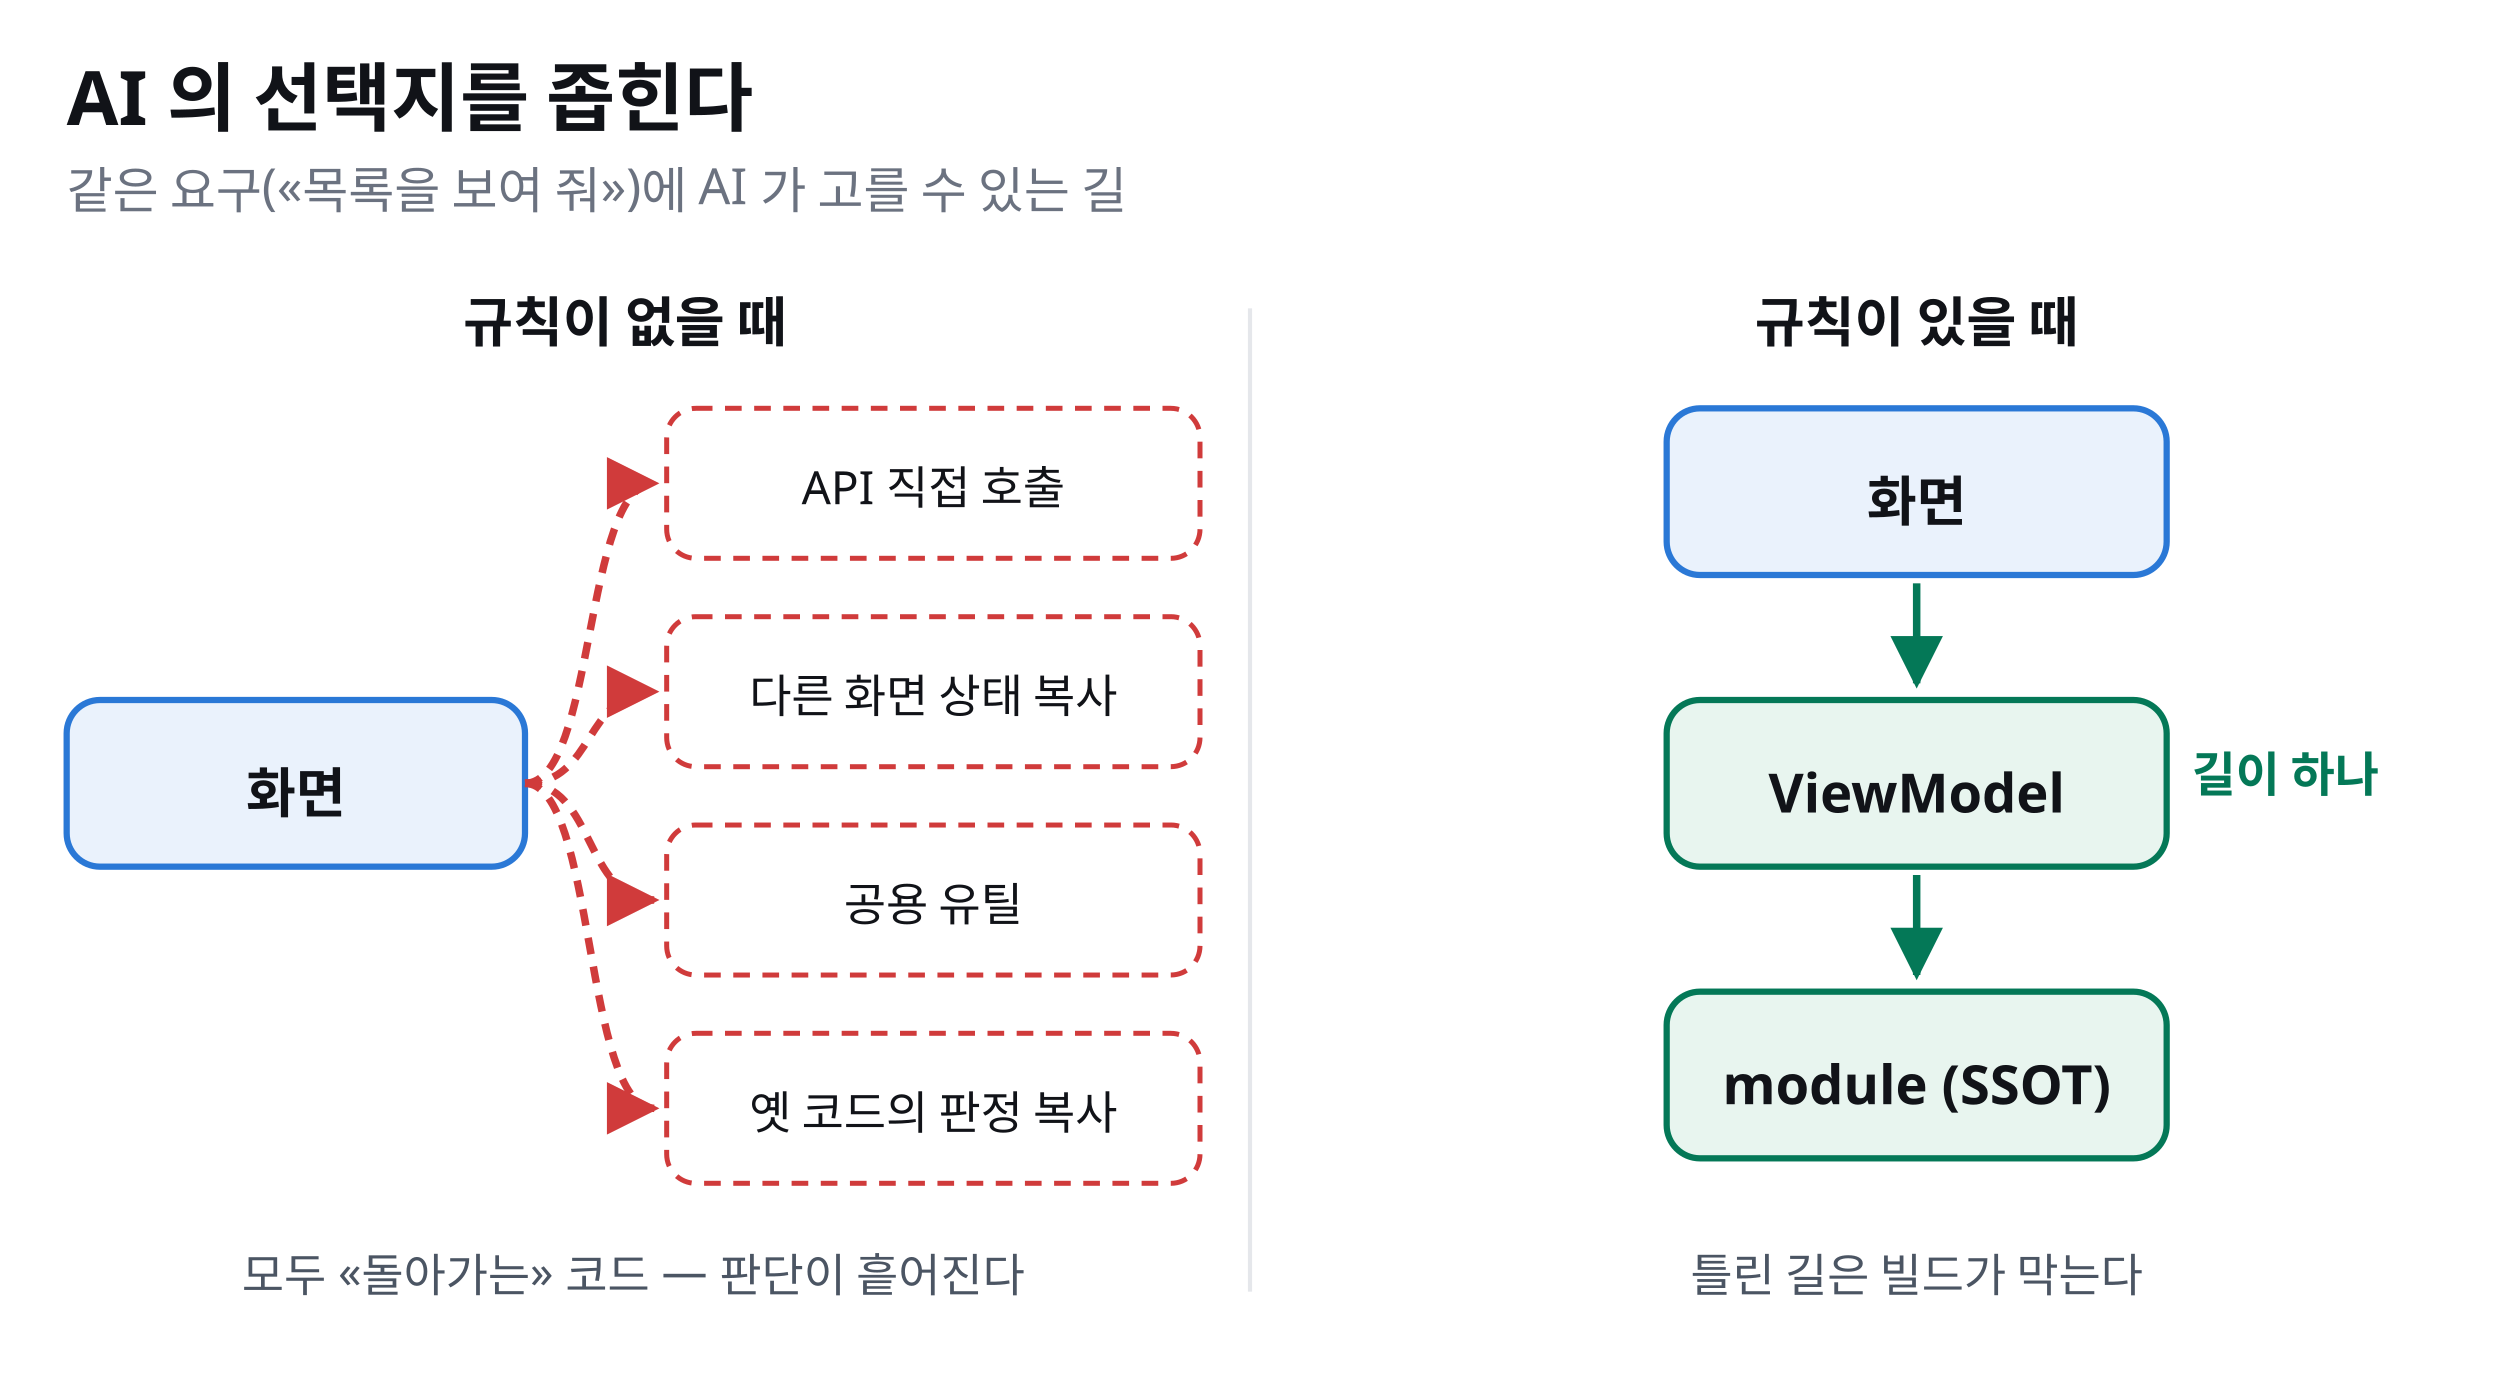
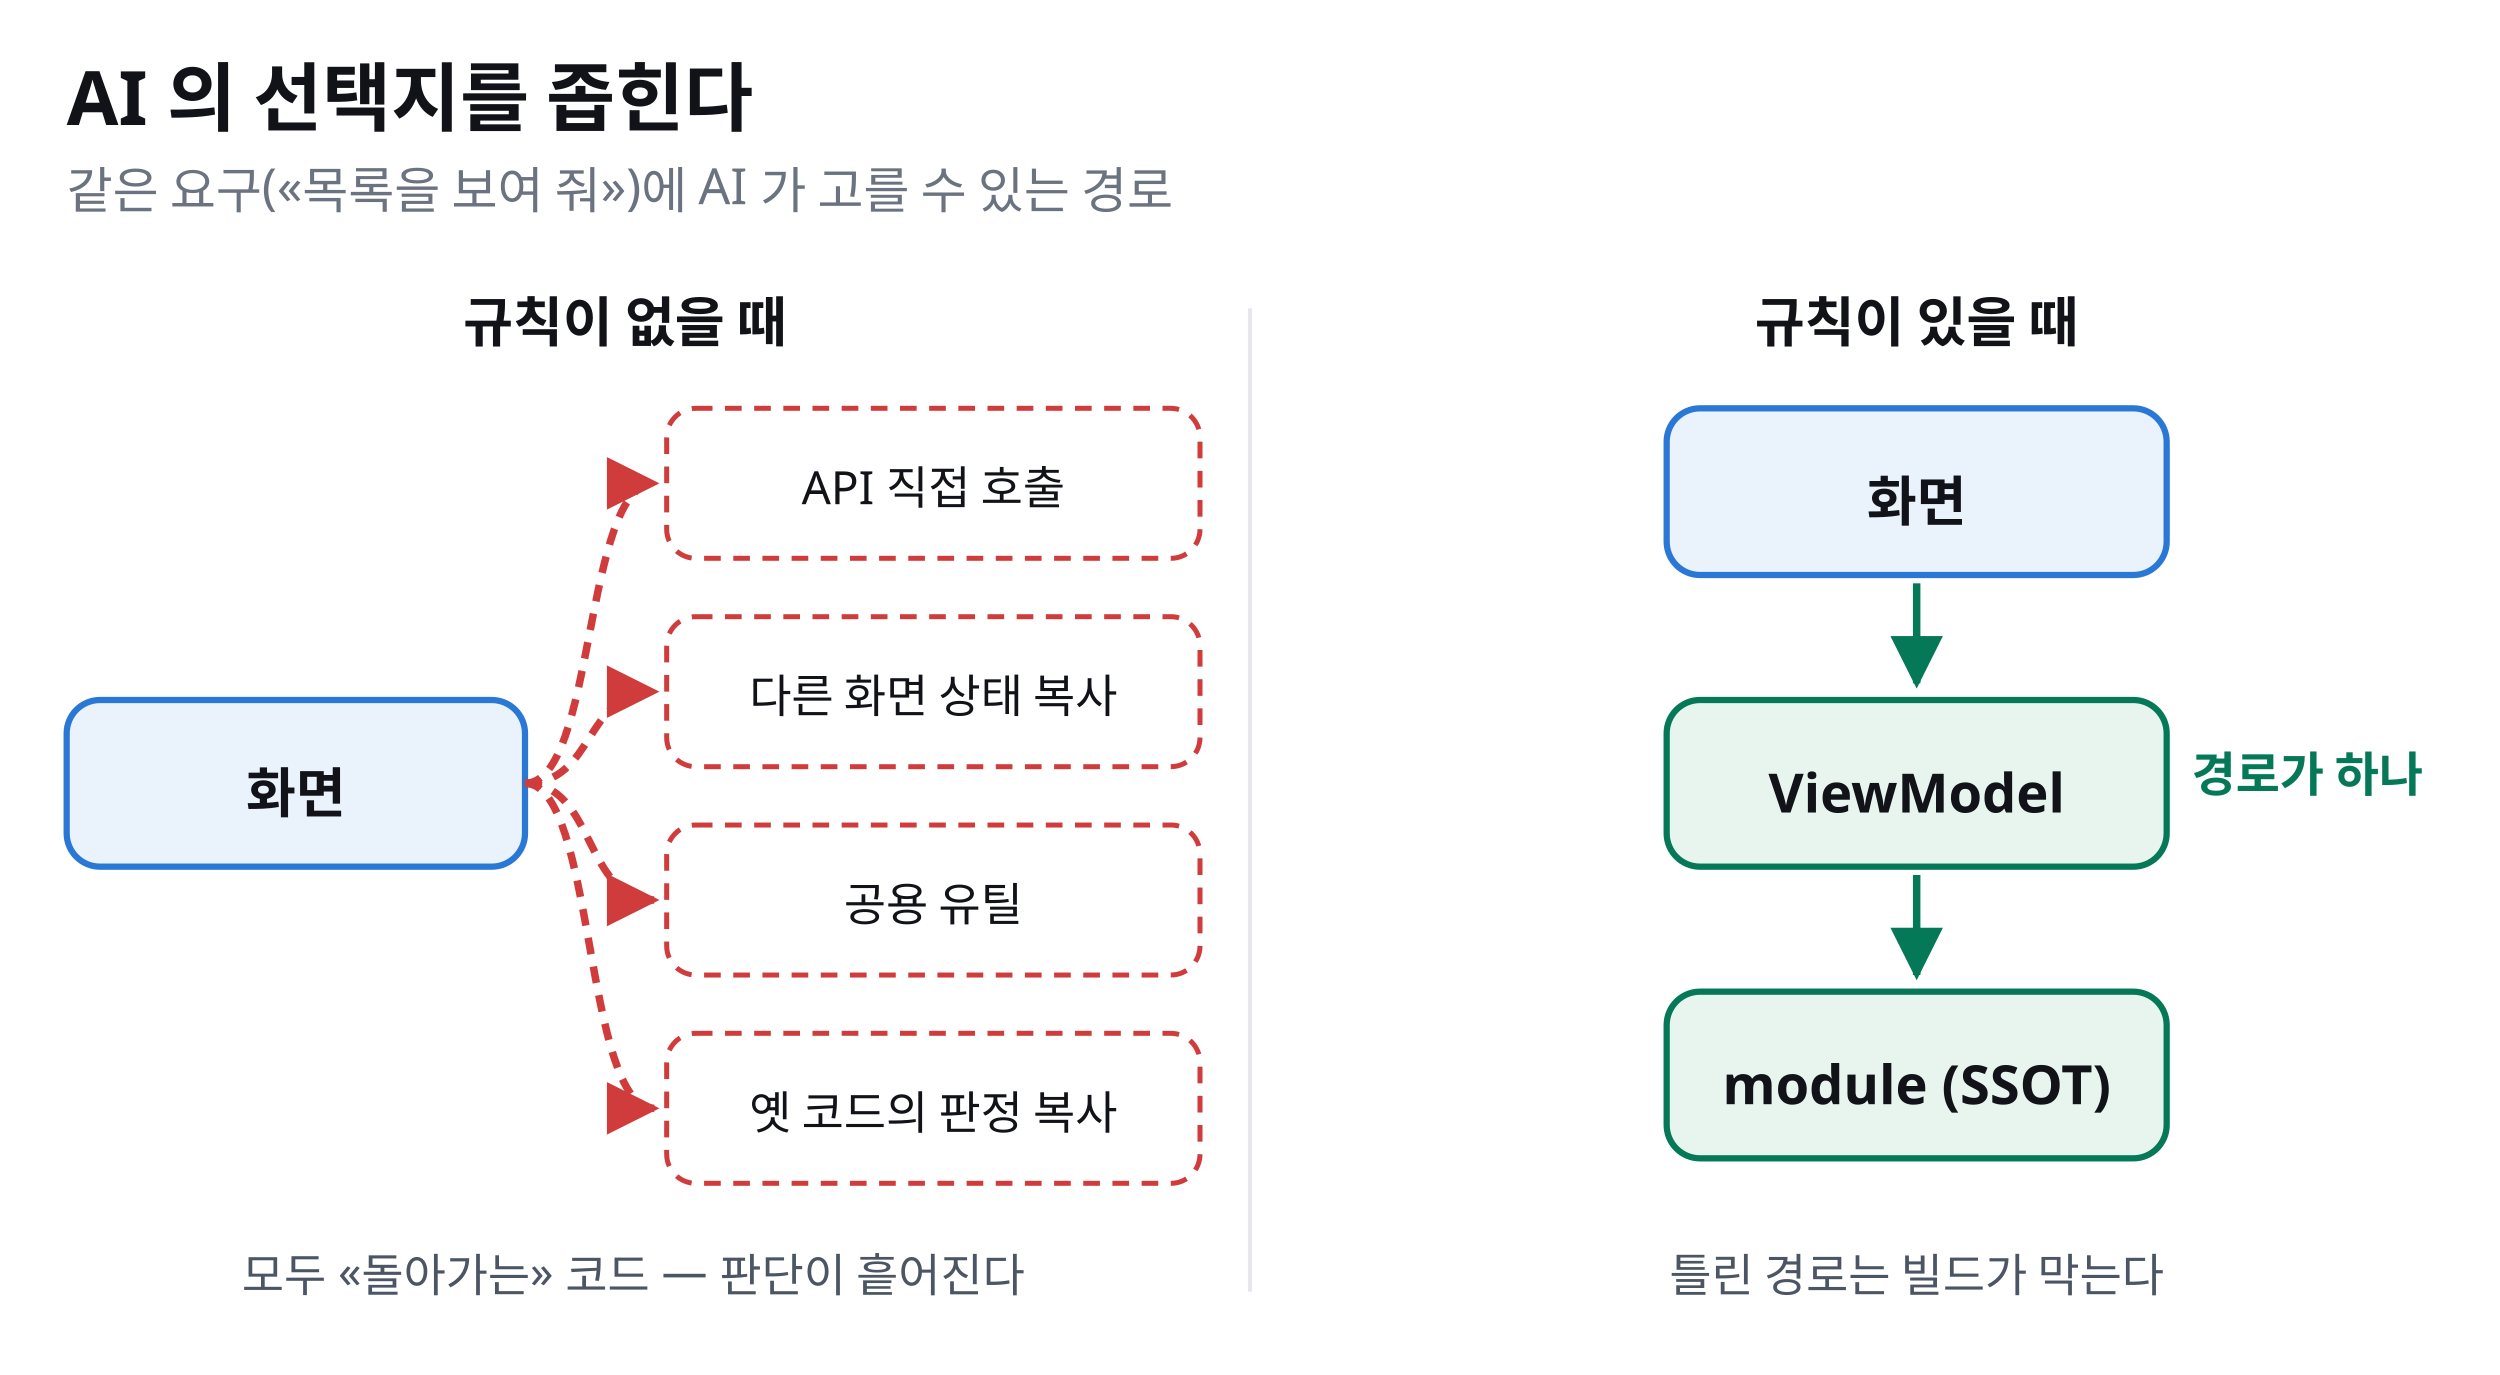
<svg xmlns="http://www.w3.org/2000/svg" viewBox="0 0 600 330" width="600" height="330" role="img" aria-labelledby="t d">
  <rect width="600" height="330" fill="#ffffff" />
  <g font-family="Pretendard, 'Apple SD Gothic Neo', 'Noto Sans KR', 'Malgun Gothic', sans-serif">
    <defs>
      <marker id="o-g" viewBox="0 0 10 10" refX="9" refY="5" markerWidth="7" markerHeight="7" orient="auto-start-reverse">
        <path d="M0,0 L10,5 L0,10 z" fill="#047857" />
      </marker>
      <marker id="o-gray" viewBox="0 0 10 10" refX="9" refY="5" markerWidth="7" markerHeight="7" orient="auto-start-reverse">
        <path d="M0,0 L10,5 L0,10 z" fill="#9ca3af" />
      </marker>
      <marker id="o-r" viewBox="0 0 10 10" refX="9" refY="5" markerWidth="7" markerHeight="7" orient="auto-start-reverse">
        <path d="M0,0 L10,5 L0,10 z" fill="#d03b3b" />
      </marker>
      <marker id="o-b" viewBox="0 0 10 10" refX="9" refY="5" markerWidth="7" markerHeight="7" orient="auto-start-reverse">
        <path d="M0,0 L10,5 L0,10 z" fill="#2a78d6" />
      </marker>
    </defs>
    <text x="16" y="30" font-size="18" fill="#111318" font-weight="700">AI 의 선택지를 좁힌다</text>
-     <text x="16" y="50" font-size="12" fill="#6b7280">같은 요구(«목록을 보여 줘»)에 AI 가 고를 수 있는 길</text>
+     <text x="16" y="50" font-size="12" fill="#6b7280">같은 요구(«목록을 보여 줘»)에 AI 가 고를 수 있는 경로</text>
    <text x="150" y="82" font-size="13" fill="#111318" text-anchor="middle" font-weight="700">규칙이 없을 때</text>
    <rect x="16" y="168" width="110" height="40" rx="8" fill="#eaf2fc" stroke="#2a78d6" stroke-width="1.5" />
    <text x="71" y="195" font-size="13" fill="#111318" text-anchor="middle" font-weight="700">화면</text>
    <rect x="160" y="98" width="128" height="36" rx="7" fill="#ffffff" stroke="#d03b3b" stroke-width="1.2" stroke-dasharray="4 3" />
    <text x="224" y="121" font-size="11" fill="#111318" text-anchor="middle">API 직접 호출</text>
    <path d="M126,188 C143,188 140,116 157,116" fill="none" stroke="#d03b3b" stroke-width="1.8" stroke-dasharray="4 3" marker-end="url(#o-r)" />
    <rect x="160" y="148" width="128" height="36" rx="7" fill="#ffffff" stroke="#d03b3b" stroke-width="1.2" stroke-dasharray="4 3" />
    <text x="224" y="171" font-size="11" fill="#111318" text-anchor="middle">다른 화면 상태 복사</text>
    <path d="M126,188 C143,188 140,166 157,166" fill="none" stroke="#d03b3b" stroke-width="1.8" stroke-dasharray="4 3" marker-end="url(#o-r)" />
    <rect x="160" y="198" width="128" height="36" rx="7" fill="#ffffff" stroke="#d03b3b" stroke-width="1.2" stroke-dasharray="4 3" />
    <text x="224" y="221" font-size="11" fill="#111318" text-anchor="middle">공용 유틸</text>
    <path d="M126,188 C143,188 140,216 157,216" fill="none" stroke="#d03b3b" stroke-width="1.8" stroke-dasharray="4 3" marker-end="url(#o-r)" />
    <rect x="160" y="248" width="128" height="36" rx="7" fill="#ffffff" stroke="#d03b3b" stroke-width="1.2" stroke-dasharray="4 3" />
    <text x="224" y="271" font-size="11" fill="#111318" text-anchor="middle">옛 코드의 판정 복사</text>
    <path d="M126,188 C143,188 140,266 157,266" fill="none" stroke="#d03b3b" stroke-width="1.8" stroke-dasharray="4 3" marker-end="url(#o-r)" />
    <text x="152" y="310" font-size="11" fill="#4b5563" text-anchor="middle">모두 «돌아가는» 코드 — 판단이 흩어진다</text>
    <text x="460" y="82" font-size="13" fill="#111318" text-anchor="middle" font-weight="700">규칙이 있을 때</text>
    <rect x="400" y="98" width="120" height="40" rx="8" fill="#eaf2fc" stroke="#2a78d6" stroke-width="1.5" />
    <text x="460" y="125" font-size="13" fill="#111318" text-anchor="middle" font-weight="700">화면</text>
    <rect x="400" y="168" width="120" height="40" rx="8" fill="#e8f5ef" stroke="#047857" stroke-width="1.5" />
    <text x="460" y="195" font-size="13" fill="#111318" text-anchor="middle" font-weight="700">ViewModel</text>
    <rect x="400" y="238" width="120" height="40" rx="8" fill="#e8f5ef" stroke="#047857" stroke-width="1.5" />
    <text x="460" y="265" font-size="13" fill="#111318" text-anchor="middle" font-weight="700">module (SSOT)</text>
    <line x1="460" y1="140" x2="460" y2="164" stroke="#047857" stroke-width="1.8" marker-end="url(#o-g)" />
    <line x1="460" y1="210" x2="460" y2="234" stroke="#047857" stroke-width="1.8" marker-end="url(#o-g)" />
-     <text x="526" y="190" font-size="11.5" fill="#047857" font-weight="700">길이 하나</text>
-     <text x="460" y="310" font-size="11" fill="#4b5563" text-anchor="middle">틀린 길은 빌드가 막는다</text>
+     <text x="526" y="190" font-size="11.5" fill="#047857" font-weight="700">경로가 하나</text>
+     <text x="460" y="310" font-size="11" fill="#4b5563" text-anchor="middle">틀린 경로는 빌드가 막는다</text>
    <line x1="300" x2="300" y1="74" y2="310" stroke="#e5e7eb" stroke-width="1" />
  </g>
</svg>
